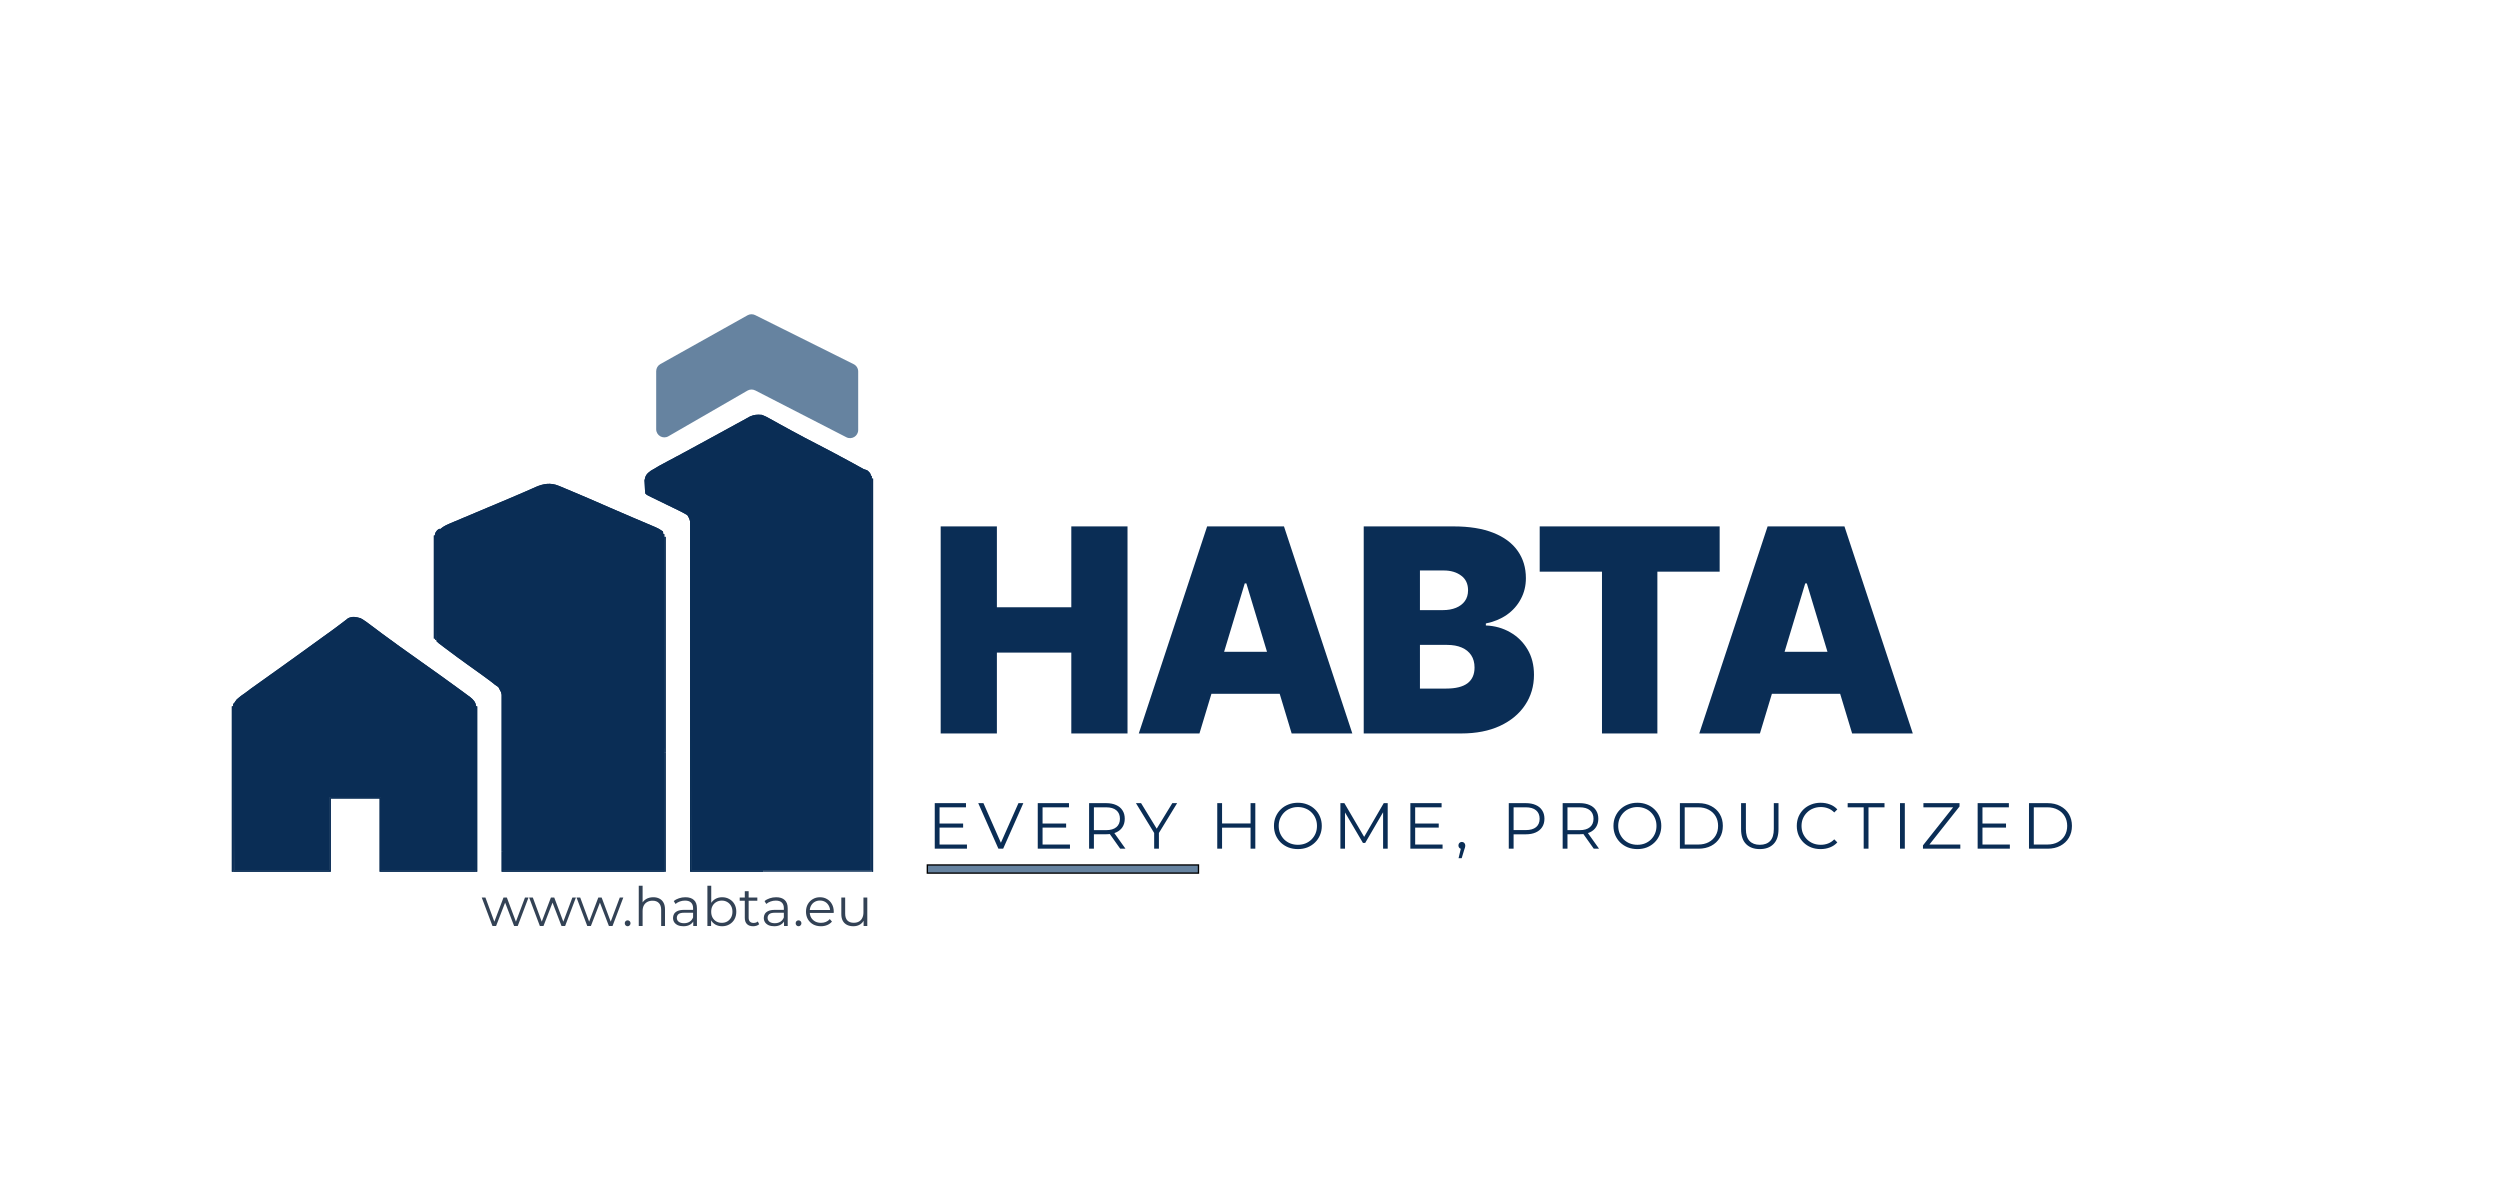
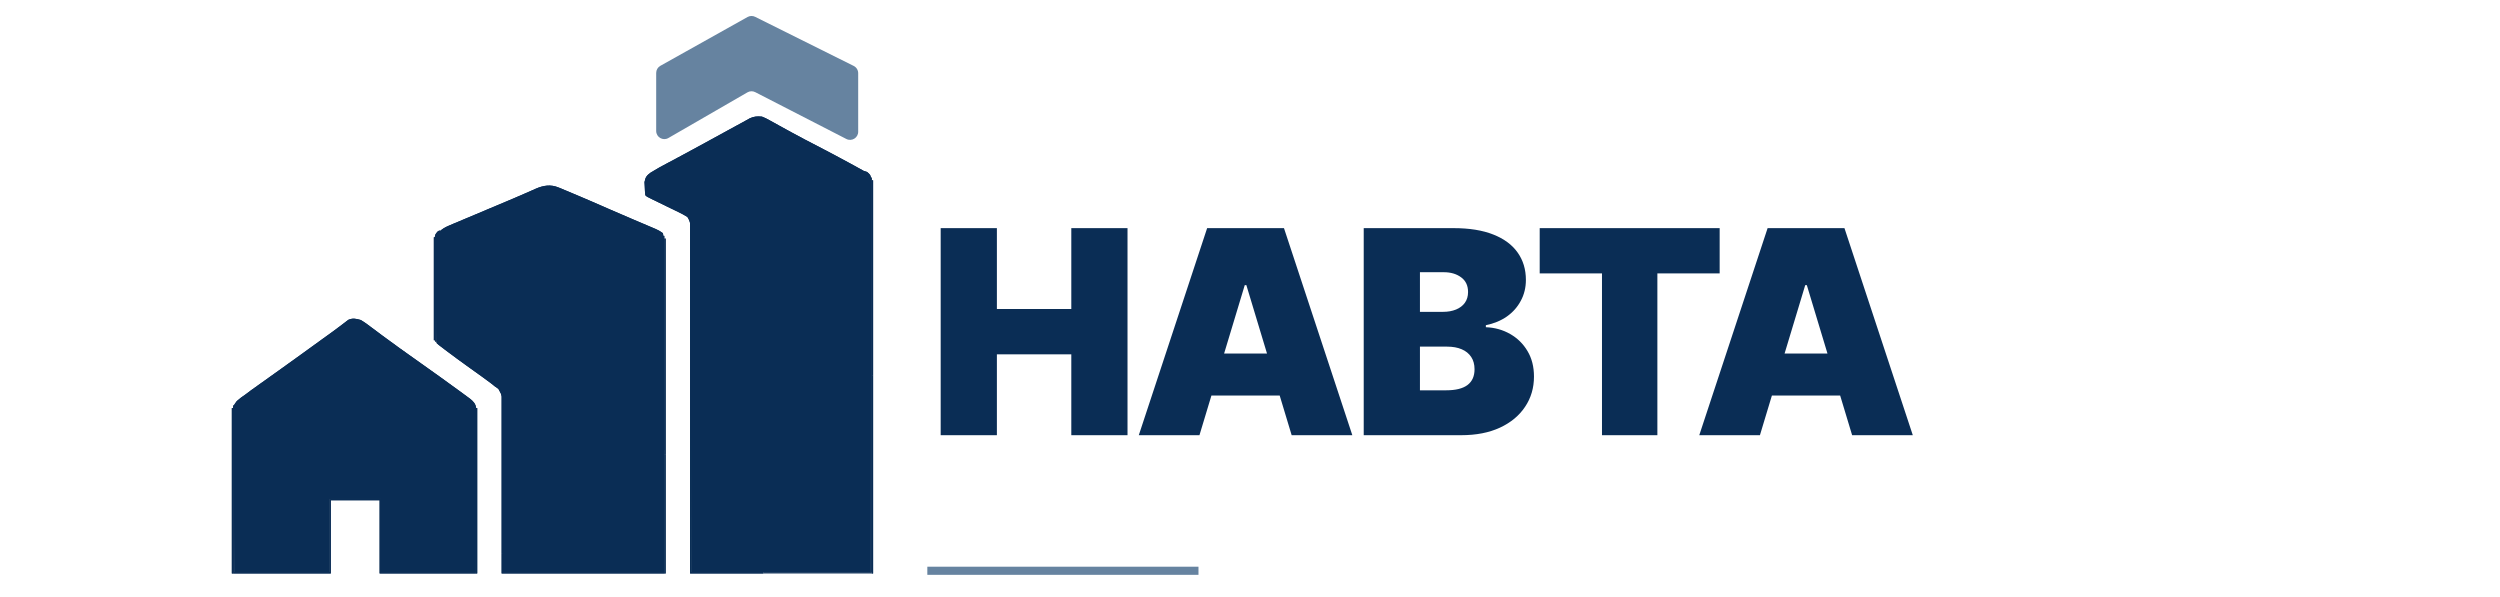
- <svg xmlns="http://www.w3.org/2000/svg" width="1844" height="876" viewBox="0 0 1844 876" fill="none">
+ <svg xmlns="http://www.w3.org/2000/svg" width="1844" height="440" viewBox="0 220 1844 440" fill="none">
  <path d="M693.844 541V388.273H735.307V447.932H790.193V388.273H831.656V541H790.193V481.341H735.307V541H693.844ZM884.717 541H839.973L890.385 388.273H947.061L997.473 541H952.728L919.319 430.332H918.126L884.717 541ZM876.365 480.744H960.484V511.767H876.365V480.744ZM1005.88 541V388.273H1072.1C1083.74 388.273 1093.51 389.839 1101.41 392.971C1109.37 396.103 1115.36 400.528 1119.38 406.245C1123.46 411.962 1125.5 418.699 1125.5 426.455C1125.5 432.072 1124.26 437.193 1121.77 441.817C1119.33 446.44 1115.9 450.318 1111.48 453.45C1107.05 456.533 1101.88 458.67 1095.97 459.864V461.355C1102.53 461.604 1108.5 463.269 1113.87 466.352C1119.23 469.384 1123.51 473.585 1126.69 478.955C1129.87 484.274 1131.46 490.538 1131.46 497.747C1131.46 506.099 1129.28 513.532 1124.9 520.045C1120.58 526.558 1114.41 531.678 1106.41 535.407C1098.4 539.136 1088.86 541 1077.77 541H1005.88ZM1047.35 507.889H1066.73C1073.69 507.889 1078.92 506.597 1082.4 504.011C1085.88 501.376 1087.62 497.499 1087.62 492.378C1087.62 488.798 1086.8 485.766 1085.15 483.28C1083.51 480.794 1081.18 478.905 1078.14 477.612C1075.16 476.32 1071.56 475.673 1067.33 475.673H1047.35V507.889ZM1047.35 450.02H1064.35C1067.98 450.02 1071.18 449.448 1073.97 448.305C1076.75 447.161 1078.92 445.521 1080.46 443.383C1082.05 441.195 1082.84 438.536 1082.84 435.403C1082.84 430.68 1081.15 427.076 1077.77 424.59C1074.39 422.055 1070.12 420.787 1064.94 420.787H1047.35V450.02ZM1135.68 421.682V388.273H1268.42V421.682H1222.48V541H1181.62V421.682H1135.68ZM1298.12 541H1253.38L1303.79 388.273H1360.47L1410.88 541H1366.13L1332.72 430.332H1331.53L1298.12 541ZM1289.77 480.744H1373.89V511.767H1289.77V480.744Z" fill="#0A2D55" />
-   <path d="M692.64 607.424H710.4V610.448H692.64V607.424ZM693.024 622.928H713.232V626H689.472V592.4H712.512V595.472H693.024V622.928ZM736.425 626L721.545 592.4H725.385L739.305 624.032H737.193L751.209 592.4H754.809L739.929 626H736.425ZM768.613 607.424H786.373V610.448H768.613V607.424ZM768.997 622.928H789.205V626H765.445V592.4H788.485V595.472H768.997V622.928ZM803.314 626V592.4H815.89C818.739 592.4 821.187 592.864 823.235 593.792C825.283 594.688 826.851 596 827.939 597.728C829.059 599.424 829.619 601.488 829.619 603.92C829.619 606.288 829.059 608.336 827.939 610.064C826.851 611.76 825.283 613.072 823.235 614C821.187 614.896 818.739 615.344 815.89 615.344H805.282L806.866 613.712V626H803.314ZM826.258 626L817.619 613.808H821.458L830.147 626H826.258ZM806.866 614L805.282 612.32H815.794C819.155 612.32 821.699 611.584 823.427 610.112C825.186 608.64 826.066 606.576 826.066 603.92C826.066 601.232 825.186 599.152 823.427 597.68C821.699 596.208 819.155 595.472 815.794 595.472H805.282L806.866 593.792V614ZM851.309 626V613.52L852.125 615.728L837.869 592.4H841.661L854.189 612.896H852.173L864.701 592.4H868.253L853.997 615.728L854.813 613.52V626H851.309ZM922.42 592.4H925.925V626H922.42V592.4ZM901.396 626H897.844V592.4H901.396V626ZM922.756 610.496H901.012V607.376H922.756V610.496ZM957.339 626.288C954.811 626.288 952.459 625.872 950.283 625.04C948.139 624.176 946.267 622.976 944.667 621.44C943.099 619.872 941.867 618.064 940.971 616.016C940.107 613.936 939.675 611.664 939.675 609.2C939.675 606.736 940.107 604.48 940.971 602.432C941.867 600.352 943.099 598.544 944.667 597.008C946.267 595.44 948.139 594.24 950.283 593.408C952.427 592.544 954.779 592.112 957.339 592.112C959.867 592.112 962.203 592.544 964.347 593.408C966.491 594.24 968.347 595.424 969.915 596.96C971.515 598.496 972.747 600.304 973.611 602.384C974.507 604.464 974.955 606.736 974.955 609.2C974.955 611.664 974.507 613.936 973.611 616.016C972.747 618.096 971.515 619.904 969.915 621.44C968.347 622.976 966.491 624.176 964.347 625.04C962.203 625.872 959.867 626.288 957.339 626.288ZM957.339 623.12C959.355 623.12 961.211 622.784 962.907 622.112C964.635 621.408 966.123 620.432 967.371 619.184C968.651 617.904 969.643 616.432 970.347 614.768C971.051 613.072 971.403 611.216 971.403 609.2C971.403 607.184 971.051 605.344 970.347 603.68C969.643 601.984 968.651 600.512 967.371 599.264C966.123 597.984 964.635 597.008 962.907 596.336C961.211 595.632 959.355 595.28 957.339 595.28C955.323 595.28 953.451 595.632 951.723 596.336C949.995 597.008 948.491 597.984 947.211 599.264C945.963 600.512 944.971 601.984 944.235 603.68C943.531 605.344 943.179 607.184 943.179 609.2C943.179 611.184 943.531 613.024 944.235 614.72C944.971 616.416 945.963 617.904 947.211 619.184C948.491 620.432 949.995 621.408 951.723 622.112C953.451 622.784 955.323 623.12 957.339 623.12ZM988.677 626V592.4H991.605L1006.97 618.608H1005.43L1020.65 592.4H1023.57V626H1020.17V597.728H1020.98L1006.97 621.728H1005.29L991.173 597.728H992.085V626H988.677ZM1043.45 607.424H1061.21V610.448H1043.45V607.424ZM1043.83 622.928H1064.04V626H1040.28V592.4H1063.32V595.472H1043.83V622.928ZM1075.83 633.008L1077.95 624.128L1078.33 626.192C1077.59 626.192 1076.97 625.952 1076.46 625.472C1075.98 624.992 1075.74 624.368 1075.74 623.6C1075.74 622.832 1075.98 622.208 1076.46 621.728C1076.97 621.248 1077.58 621.008 1078.28 621.008C1079.02 621.008 1079.61 621.264 1080.06 621.776C1080.54 622.288 1080.78 622.896 1080.78 623.6C1080.78 623.856 1080.76 624.112 1080.73 624.368C1080.7 624.624 1080.63 624.912 1080.54 625.232C1080.44 625.552 1080.31 625.936 1080.15 626.384L1078.14 633.008H1075.83ZM1112.87 626V592.4H1125.45C1128.3 592.4 1130.75 592.864 1132.79 593.792C1134.84 594.688 1136.41 596 1137.5 597.728C1138.62 599.424 1139.18 601.488 1139.18 603.92C1139.18 606.288 1138.62 608.336 1137.5 610.064C1136.41 611.76 1134.84 613.072 1132.79 614C1130.75 614.928 1128.3 615.392 1125.45 615.392H1114.84L1116.43 613.712V626H1112.87ZM1116.43 614L1114.84 612.272H1125.35C1128.71 612.272 1131.26 611.552 1132.99 610.112C1134.75 608.64 1135.63 606.576 1135.63 603.92C1135.63 601.232 1134.75 599.152 1132.99 597.68C1131.26 596.208 1128.71 595.472 1125.35 595.472H1114.84L1116.43 593.792V614ZM1152.62 626V592.4H1165.19C1168.04 592.4 1170.49 592.864 1172.54 593.792C1174.59 594.688 1176.15 596 1177.24 597.728C1178.36 599.424 1178.92 601.488 1178.92 603.92C1178.92 606.288 1178.36 608.336 1177.24 610.064C1176.15 611.76 1174.59 613.072 1172.54 614C1170.49 614.896 1168.04 615.344 1165.19 615.344H1154.59L1156.17 613.712V626H1152.62ZM1175.56 626L1166.92 613.808H1170.76L1179.45 626H1175.56ZM1156.17 614L1154.59 612.32H1165.1C1168.46 612.32 1171 611.584 1172.73 610.112C1174.49 608.64 1175.37 606.576 1175.37 603.92C1175.37 601.232 1174.49 599.152 1172.73 597.68C1171 596.208 1168.46 595.472 1165.1 595.472H1154.59L1156.17 593.792V614ZM1207.75 626.288C1205.23 626.288 1202.87 625.872 1200.7 625.04C1198.55 624.176 1196.68 622.976 1195.08 621.44C1193.51 619.872 1192.28 618.064 1191.39 616.016C1190.52 613.936 1190.09 611.664 1190.09 609.2C1190.09 606.736 1190.52 604.48 1191.39 602.432C1192.28 600.352 1193.51 598.544 1195.08 597.008C1196.68 595.44 1198.55 594.24 1200.7 593.408C1202.84 592.544 1205.19 592.112 1207.75 592.112C1210.28 592.112 1212.62 592.544 1214.76 593.408C1216.91 594.24 1218.76 595.424 1220.33 596.96C1221.93 598.496 1223.16 600.304 1224.03 602.384C1224.92 604.464 1225.37 606.736 1225.37 609.2C1225.37 611.664 1224.92 613.936 1224.03 616.016C1223.16 618.096 1221.93 619.904 1220.33 621.44C1218.76 622.976 1216.91 624.176 1214.76 625.04C1212.62 625.872 1210.28 626.288 1207.75 626.288ZM1207.75 623.12C1209.77 623.12 1211.63 622.784 1213.32 622.112C1215.05 621.408 1216.54 620.432 1217.79 619.184C1219.07 617.904 1220.06 616.432 1220.76 614.768C1221.47 613.072 1221.82 611.216 1221.82 609.2C1221.82 607.184 1221.47 605.344 1220.76 603.68C1220.06 601.984 1219.07 600.512 1217.79 599.264C1216.54 597.984 1215.05 597.008 1213.32 596.336C1211.63 595.632 1209.77 595.28 1207.75 595.28C1205.74 595.28 1203.87 595.632 1202.14 596.336C1200.41 597.008 1198.91 597.984 1197.63 599.264C1196.38 600.512 1195.39 601.984 1194.65 603.68C1193.95 605.344 1193.59 607.184 1193.59 609.2C1193.59 611.184 1193.95 613.024 1194.65 614.72C1195.39 616.416 1196.38 617.904 1197.63 619.184C1198.91 620.432 1200.41 621.408 1202.14 622.112C1203.87 622.784 1205.74 623.12 1207.75 623.12ZM1239.09 626V592.4H1252.77C1256.35 592.4 1259.49 593.12 1262.18 594.56C1264.9 595.968 1267.01 597.936 1268.51 600.464C1270.02 602.992 1270.77 605.904 1270.77 609.2C1270.77 612.496 1270.02 615.408 1268.51 617.936C1267.01 620.464 1264.9 622.448 1262.18 623.888C1259.49 625.296 1256.35 626 1252.77 626H1239.09ZM1242.64 622.928H1252.58C1255.55 622.928 1258.13 622.352 1260.31 621.2C1262.51 620.016 1264.23 618.4 1265.44 616.352C1266.66 614.272 1267.27 611.888 1267.27 609.2C1267.27 606.48 1266.66 604.096 1265.44 602.048C1264.23 600 1262.51 598.4 1260.31 597.248C1258.13 596.064 1255.55 595.472 1252.58 595.472H1242.64V622.928ZM1298.04 626.288C1293.76 626.288 1290.38 625.056 1287.92 622.592C1285.45 620.128 1284.22 616.48 1284.22 611.648V592.4H1287.77V611.504C1287.77 615.472 1288.67 618.4 1290.46 620.288C1292.25 622.176 1294.78 623.12 1298.04 623.12C1301.34 623.12 1303.88 622.176 1305.68 620.288C1307.47 618.4 1308.36 615.472 1308.36 611.504V592.4H1311.82V611.648C1311.82 616.48 1310.59 620.128 1308.12 622.592C1305.69 625.056 1302.33 626.288 1298.04 626.288ZM1342.87 626.288C1340.35 626.288 1338.01 625.872 1335.87 625.04C1333.72 624.176 1331.87 622.976 1330.3 621.44C1328.73 619.904 1327.5 618.096 1326.6 616.016C1325.74 613.936 1325.31 611.664 1325.31 609.2C1325.31 606.736 1325.74 604.464 1326.6 602.384C1327.5 600.304 1328.73 598.496 1330.3 596.96C1331.9 595.424 1333.77 594.24 1335.91 593.408C1338.06 592.544 1340.39 592.112 1342.92 592.112C1345.35 592.112 1347.64 592.528 1349.79 593.36C1351.93 594.16 1353.74 595.376 1355.21 597.008L1352.95 599.264C1351.58 597.856 1350.06 596.848 1348.39 596.24C1346.73 595.6 1344.94 595.28 1343.02 595.28C1341 595.28 1339.13 595.632 1337.4 596.336C1335.67 597.008 1334.17 597.984 1332.89 599.264C1331.61 600.512 1330.6 601.984 1329.87 603.68C1329.16 605.344 1328.81 607.184 1328.81 609.2C1328.81 611.216 1329.16 613.072 1329.87 614.768C1330.6 616.432 1331.61 617.904 1332.89 619.184C1334.17 620.432 1335.67 621.408 1337.4 622.112C1339.13 622.784 1341 623.12 1343.02 623.12C1344.94 623.12 1346.73 622.8 1348.39 622.16C1350.06 621.52 1351.58 620.496 1352.95 619.088L1355.21 621.344C1353.74 622.976 1351.93 624.208 1349.79 625.04C1347.64 625.872 1345.34 626.288 1342.87 626.288ZM1374.65 626V595.472H1362.84V592.4H1390.01V595.472H1378.2V626H1374.65ZM1401.44 626V592.4H1405V626H1401.44ZM1418.38 626V623.552L1441.7 594.128L1442.09 595.472H1418.71V592.4H1445.35V594.848L1422.07 624.272L1421.64 622.928H1445.93V626H1418.38ZM1461.88 607.424H1479.64V610.448H1461.88V607.424ZM1462.27 622.928H1482.47V626H1458.71V592.4H1481.75V595.472H1462.27V622.928ZM1496.58 626V592.4H1510.26C1513.85 592.4 1516.98 593.12 1519.67 594.56C1522.39 595.968 1524.5 597.936 1526.01 600.464C1527.51 602.992 1528.26 605.904 1528.26 609.2C1528.26 612.496 1527.51 615.408 1526.01 617.936C1524.5 620.464 1522.39 622.448 1519.67 623.888C1516.98 625.296 1513.85 626 1510.26 626H1496.58ZM1500.13 622.928H1510.07C1513.05 622.928 1515.62 622.352 1517.8 621.2C1520.01 620.016 1521.72 618.4 1522.93 616.352C1524.15 614.272 1524.76 611.888 1524.76 609.2C1524.76 606.48 1524.15 604.096 1522.93 602.048C1521.72 600 1520.01 598.4 1517.8 597.248C1515.62 596.064 1513.05 595.472 1510.07 595.472H1500.13V622.928Z" fill="#0A2D55" />
-   <path d="M363.24 683L355.32 662H358.04L365.24 681.48H364L371.4 662H373.84L381.16 681.48H379.92L387.24 662H389.84L381.88 683H379.2L372.16 664.68H373L365.92 683H363.24ZM398.201 683L390.281 662H393.001L400.201 681.48H398.961L406.361 662H408.801L416.121 681.48H414.881L422.201 662H424.801L416.841 683H414.161L407.121 664.68H407.961L400.881 683H398.201ZM433.162 683L425.242 662H427.962L435.162 681.48H433.922L441.322 662H443.762L451.082 681.48H449.842L457.162 662H459.762L451.802 683H449.122L442.082 664.68H442.922L435.842 683H433.162ZM462.951 683.2C462.364 683.2 461.858 682.987 461.431 682.56C461.031 682.133 460.831 681.613 460.831 681C460.831 680.36 461.031 679.84 461.431 679.44C461.858 679.04 462.364 678.84 462.951 678.84C463.538 678.84 464.031 679.04 464.431 679.44C464.858 679.84 465.071 680.36 465.071 681C465.071 681.613 464.858 682.133 464.431 682.56C464.031 682.987 463.538 683.2 462.951 683.2ZM481.868 661.8C483.574 661.8 485.068 662.133 486.348 662.8C487.654 663.44 488.668 664.427 489.388 665.76C490.134 667.093 490.508 668.773 490.508 670.8V683H487.668V671.08C487.668 668.867 487.108 667.2 485.988 666.08C484.894 664.933 483.348 664.36 481.348 664.36C479.854 664.36 478.548 664.667 477.428 665.28C476.334 665.867 475.481 666.733 474.868 667.88C474.281 669 473.988 670.36 473.988 671.96V683H471.148V653.32H473.988V667.76L473.428 666.68C474.094 665.16 475.161 663.973 476.628 663.12C478.094 662.24 479.841 661.8 481.868 661.8ZM511.339 683V678.36L511.219 677.6V669.84C511.219 668.053 510.712 666.68 509.699 665.72C508.712 664.76 507.232 664.28 505.259 664.28C503.899 664.28 502.605 664.507 501.379 664.96C500.152 665.413 499.112 666.013 498.259 666.76L496.979 664.64C498.045 663.733 499.325 663.04 500.819 662.56C502.312 662.053 503.885 661.8 505.539 661.8C508.259 661.8 510.352 662.48 511.819 663.84C513.312 665.173 514.059 667.213 514.059 669.96V683H511.339ZM504.099 683.2C502.525 683.2 501.152 682.947 499.979 682.44C498.832 681.907 497.952 681.187 497.339 680.28C496.725 679.347 496.419 678.28 496.419 677.08C496.419 675.987 496.672 675 497.179 674.12C497.712 673.213 498.565 672.493 499.739 671.96C500.939 671.4 502.539 671.12 504.539 671.12H511.779V673.24H504.619C502.592 673.24 501.179 673.6 500.379 674.32C499.605 675.04 499.219 675.933 499.219 677C499.219 678.2 499.685 679.16 500.619 679.88C501.552 680.6 502.859 680.96 504.539 680.96C506.139 680.96 507.512 680.6 508.659 679.88C509.832 679.133 510.685 678.067 511.219 676.68L511.859 678.64C511.325 680.027 510.392 681.133 509.059 681.96C507.752 682.787 506.099 683.2 504.099 683.2ZM532.613 683.2C530.773 683.2 529.119 682.787 527.653 681.96C526.186 681.107 525.026 679.88 524.173 678.28C523.319 676.68 522.893 674.747 522.893 672.48C522.893 670.187 523.319 668.253 524.173 666.68C525.053 665.08 526.226 663.867 527.693 663.04C529.159 662.213 530.799 661.8 532.613 661.8C534.613 661.8 536.399 662.253 537.973 663.16C539.573 664.04 540.826 665.28 541.733 666.88C542.639 668.48 543.093 670.347 543.093 672.48C543.093 674.587 542.639 676.453 541.733 678.08C540.826 679.68 539.573 680.933 537.973 681.84C536.399 682.747 534.613 683.2 532.613 683.2ZM521.773 683V653.32H524.613V668.2L524.213 672.44L524.493 676.68V683H521.773ZM532.413 680.68C533.906 680.68 535.239 680.347 536.413 679.68C537.586 678.987 538.519 678.027 539.213 676.8C539.906 675.547 540.253 674.107 540.253 672.48C540.253 670.827 539.906 669.387 539.213 668.16C538.519 666.933 537.586 665.987 536.413 665.32C535.239 664.627 533.906 664.28 532.413 664.28C530.919 664.28 529.573 664.627 528.372 665.32C527.199 665.987 526.266 666.933 525.573 668.16C524.906 669.387 524.573 670.827 524.573 672.48C524.573 674.107 524.906 675.547 525.573 676.8C526.266 678.027 527.199 678.987 528.372 679.68C529.573 680.347 530.919 680.68 532.413 680.68ZM555.522 683.2C553.549 683.2 552.029 682.667 550.962 681.6C549.895 680.533 549.362 679.027 549.362 677.08V657.36H552.202V676.92C552.202 678.147 552.509 679.093 553.122 679.76C553.762 680.427 554.669 680.76 555.842 680.76C557.095 680.76 558.135 680.4 558.962 679.68L559.962 681.72C559.402 682.227 558.722 682.6 557.922 682.84C557.149 683.08 556.349 683.2 555.522 683.2ZM545.602 664.36V662H558.602V664.36H545.602ZM578.292 683V678.36L578.172 677.6V669.84C578.172 668.053 577.665 666.68 576.652 665.72C575.665 664.76 574.185 664.28 572.212 664.28C570.852 664.28 569.559 664.507 568.332 664.96C567.105 665.413 566.065 666.013 565.212 666.76L563.932 664.64C564.999 663.733 566.279 663.04 567.772 662.56C569.265 662.053 570.839 661.8 572.492 661.8C575.212 661.8 577.305 662.48 578.772 663.84C580.265 665.173 581.012 667.213 581.012 669.96V683H578.292ZM571.052 683.2C569.479 683.2 568.105 682.947 566.932 682.44C565.785 681.907 564.905 681.187 564.292 680.28C563.679 679.347 563.372 678.28 563.372 677.08C563.372 675.987 563.625 675 564.132 674.12C564.665 673.213 565.519 672.493 566.692 671.96C567.892 671.4 569.492 671.12 571.492 671.12H578.732V673.24H571.572C569.545 673.24 568.132 673.6 567.332 674.32C566.559 675.04 566.172 675.933 566.172 677C566.172 678.2 566.639 679.16 567.572 679.88C568.505 680.6 569.812 680.96 571.492 680.96C573.092 680.96 574.465 680.6 575.612 679.88C576.785 679.133 577.639 678.067 578.172 676.68L578.812 678.64C578.279 680.027 577.345 681.133 576.012 681.96C574.705 682.787 573.052 683.2 571.052 683.2ZM589.006 683.2C588.419 683.2 587.912 682.987 587.486 682.56C587.086 682.133 586.886 681.613 586.886 681C586.886 680.36 587.086 679.84 587.486 679.44C587.912 679.04 588.419 678.84 589.006 678.84C589.592 678.84 590.086 679.04 590.486 679.44C590.912 679.84 591.126 680.36 591.126 681C591.126 681.613 590.912 682.133 590.486 682.56C590.086 682.987 589.592 683.2 589.006 683.2ZM605.536 683.2C603.35 683.2 601.43 682.747 599.776 681.84C598.123 680.907 596.83 679.64 595.896 678.04C594.963 676.413 594.496 674.56 594.496 672.48C594.496 670.4 594.936 668.56 595.816 666.96C596.723 665.36 597.95 664.107 599.496 663.2C601.07 662.267 602.83 661.8 604.776 661.8C606.75 661.8 608.496 662.253 610.016 663.16C611.563 664.04 612.776 665.293 613.656 666.92C614.536 668.52 614.976 670.373 614.976 672.48C614.976 672.613 614.963 672.76 614.936 672.92C614.936 673.053 614.936 673.2 614.936 673.36H596.656V671.24H613.416L612.296 672.08C612.296 670.56 611.963 669.213 611.296 668.04C610.656 666.84 609.776 665.907 608.656 665.24C607.536 664.573 606.243 664.24 604.776 664.24C603.336 664.24 602.043 664.573 600.896 665.24C599.75 665.907 598.856 666.84 598.216 668.04C597.576 669.24 597.256 670.613 597.256 672.16V672.6C597.256 674.2 597.603 675.613 598.296 676.84C599.016 678.04 600.003 678.987 601.256 679.68C602.536 680.347 603.99 680.68 605.616 680.68C606.896 680.68 608.083 680.453 609.176 680C610.296 679.547 611.256 678.853 612.056 677.92L613.656 679.76C612.723 680.88 611.55 681.733 610.136 682.32C608.75 682.907 607.216 683.2 605.536 683.2ZM629.437 683.2C627.65 683.2 626.09 682.867 624.757 682.2C623.424 681.533 622.384 680.533 621.637 679.2C620.917 677.867 620.557 676.2 620.557 674.2V662H623.397V673.88C623.397 676.12 623.944 677.813 625.037 678.96C626.157 680.08 627.717 680.64 629.717 680.64C631.184 680.64 632.45 680.347 633.517 679.76C634.61 679.147 635.437 678.267 635.997 677.12C636.584 675.973 636.877 674.6 636.877 673V662H639.717V683H636.997V677.24L637.437 678.28C636.77 679.827 635.73 681.04 634.317 681.92C632.93 682.773 631.304 683.2 629.437 683.2Z" fill="#334255" />
  <path d="M562 306C564.855 307.171 564.855 307.171 567.832 308.824C569.505 309.739 569.505 309.739 571.212 310.673C572.412 311.344 573.612 312.016 574.812 312.687C576.7 313.725 578.589 314.759 580.479 315.792C581.766 316.496 583.052 317.201 584.338 317.908C590.463 321.273 596.661 324.49 602.875 327.687C611.049 331.913 619.173 336.218 627.25 340.625C628.161 341.122 629.072 341.619 630.011 342.132C634.711 344.709 634.711 344.709 637 346C637.858 346.284 638.715 346.567 639.599 346.859C642 349 642 349 642.458 351.198C642.636 354.303 642.641 357.374 642.601 360.484C642.608 362.283 642.608 362.283 642.614 364.118C642.621 367.452 642.605 370.785 642.58 374.119C642.559 377.712 642.566 381.305 642.57 384.898C642.572 391.125 642.557 397.352 642.529 403.58C642.488 412.583 642.475 421.586 642.469 430.59C642.458 445.196 642.424 459.803 642.377 474.409C642.331 488.6 642.296 502.791 642.275 516.982C642.273 517.865 642.272 518.748 642.271 519.658C642.26 526.566 642.25 533.474 642.241 540.382C642.194 574.255 642.093 608.127 642 642C598.44 642 554.88 642 510 642C509.951 623.422 509.902 604.844 509.851 585.703C509.816 573.963 509.78 562.224 509.742 550.484C509.722 544.32 509.702 538.155 509.683 531.99C509.68 531.218 509.678 530.445 509.675 529.649C509.635 517.167 509.603 504.685 509.572 492.203C509.541 479.397 509.503 466.592 509.457 453.787C509.429 445.882 509.407 437.978 509.393 430.073C509.381 424.017 509.359 417.96 509.333 411.904C509.323 409.416 509.318 406.928 509.316 404.44C509.312 401.052 509.297 397.664 509.278 394.276C509.28 393.283 509.282 392.291 509.284 391.269C509.277 390.362 509.269 389.456 509.262 388.521C509.258 387.348 509.258 387.348 509.255 386.151C508.961 383.668 508.344 382.104 507 380C504.762 378.63 502.636 377.48 500.277 376.363C499.617 376.038 498.956 375.713 498.275 375.379C496.168 374.345 494.053 373.328 491.937 372.312C489.82 371.282 487.704 370.249 485.589 369.214C484.273 368.572 482.955 367.933 481.636 367.298C477.108 365.108 477.107 365.108 476 364C475.691 361.234 475.691 361.234 475.562 357.75C475.502 356.61 475.441 355.471 475.379 354.297C476.064 350.658 477.032 349.407 480 347.251C484.225 344.608 488.592 342.26 493 339.937C495.164 338.782 497.328 337.625 499.492 336.469C500.582 335.889 501.673 335.309 502.796 334.711C507.589 332.151 512.358 329.546 517.125 326.937C518.919 325.958 520.713 324.979 522.508 324C526.358 321.898 530.206 319.793 534.055 317.687C535.05 317.144 536.045 316.6 537.07 316.039C538.97 315 540.87 313.96 542.77 312.92C544.451 312.001 546.134 311.087 547.82 310.179C549.642 309.194 551.448 308.18 553.25 307.16C556.497 305.79 558.491 305.726 562 306Z" fill="#0A2D55" />
  <path d="M412.004 358.293C413.09 358.733 413.09 358.733 414.199 359.183C414.979 359.514 415.759 359.846 416.562 360.188C417.839 360.714 417.839 360.714 419.141 361.251C429.538 365.574 439.855 370.094 450.176 374.598C455.454 376.901 460.743 379.179 466.043 381.434C466.69 381.709 467.337 381.985 468.004 382.269C471.103 383.589 474.203 384.906 477.305 386.218C478.404 386.686 479.504 387.154 480.637 387.637C482.086 388.251 482.086 388.251 483.565 388.878C486 390 486 390 489 392C489.385 394.494 489.385 394.494 489.399 397.709C489.411 398.928 489.424 400.147 489.437 401.402C489.435 402.764 489.434 404.125 489.432 405.486C489.441 406.919 489.452 408.351 489.463 409.783C489.491 413.707 489.5 417.631 489.506 421.555C489.515 425.723 489.542 429.892 489.566 434.061C489.61 442.099 489.639 450.138 489.662 458.176C489.688 467.381 489.732 476.586 489.776 485.79C489.928 518.079 490.015 550.368 490.055 582.656C490.057 584.188 490.056 584.188 490.058 585.751C490.079 604.501 490.033 623.25 490 642C450.73 642 411.46 642 371 642C370.979 627.794 370.979 627.794 370.957 613.301C370.937 607.308 370.916 601.315 370.889 595.322C370.846 585.806 370.808 576.29 370.804 566.774C370.801 559.843 370.781 552.913 370.739 545.983C370.718 542.313 370.705 538.644 370.714 534.975C370.723 530.878 370.693 526.782 370.659 522.685C370.668 521.469 370.677 520.252 370.685 518.999C370.684 512.446 370.684 512.446 367.623 506.839C366.757 506.232 365.892 505.625 365 505C364.135 504.305 363.27 503.61 362.379 502.895C361.449 502.208 360.52 501.52 359.562 500.813C358.507 500.031 357.451 499.25 356.363 498.445C352.442 495.582 348.483 492.772 344.523 489.962C339.692 486.524 334.931 482.996 330.187 479.438C329.487 478.913 328.787 478.387 328.065 477.846C323.135 474.135 323.135 474.135 322 473C321.884 470.562 321.832 468.153 321.823 465.714C321.816 464.951 321.81 464.189 321.803 463.403C321.783 460.868 321.772 458.332 321.762 455.797C321.758 454.933 321.753 454.068 321.749 453.177C321.728 448.601 321.714 444.024 321.705 439.447C321.694 434.718 321.659 429.989 321.62 425.26C321.593 421.626 321.585 417.992 321.581 414.358C321.577 412.615 321.565 410.872 321.546 409.129C321.522 406.687 321.523 404.246 321.53 401.804C321.517 401.085 321.504 400.365 321.491 399.625C321.527 396.194 321.918 394.136 323.698 391.178C326.16 388.848 328.178 387.668 331.293 386.356C332.353 385.902 333.412 385.448 334.504 384.98C335.648 384.506 336.793 384.031 337.973 383.543C339.165 383.036 340.357 382.53 341.585 382.008C344.761 380.659 347.943 379.326 351.127 377.998C354.295 376.672 357.457 375.331 360.619 373.99C365.499 371.924 370.384 369.872 375.274 367.83C379.466 366.075 383.642 364.29 387.8 362.456C388.668 362.077 389.535 361.698 390.429 361.308C391.991 360.624 393.55 359.93 395.102 359.224C400.776 356.757 406.088 355.846 412.004 358.293Z" fill="#0A2D55" />
  <path d="M562 306C564.855 307.171 564.855 307.171 567.832 308.824C569.505 309.739 569.505 309.739 571.212 310.673C572.412 311.344 573.612 312.016 574.812 312.687C576.7 313.725 578.589 314.759 580.479 315.792C581.766 316.496 583.052 317.201 584.338 317.908C590.463 321.273 596.661 324.49 602.875 327.687C611.049 331.913 619.173 336.218 627.25 340.625C628.161 341.122 629.072 341.619 630.011 342.132C634.711 344.709 634.711 344.709 637 346C637.858 346.284 638.715 346.567 639.599 346.859C642 349 642 349 642.458 351.198C642.636 354.303 642.641 357.374 642.601 360.484C642.608 362.283 642.608 362.283 642.614 364.118C642.621 367.452 642.605 370.785 642.58 374.119C642.559 377.712 642.566 381.305 642.57 384.898C642.572 391.125 642.557 397.352 642.529 403.58C642.488 412.583 642.475 421.586 642.469 430.59C642.458 445.196 642.424 459.803 642.377 474.409C642.331 488.6 642.296 502.791 642.275 516.982C642.273 517.865 642.272 518.748 642.271 519.658C642.26 526.566 642.25 533.474 642.241 540.382C642.194 574.255 642.093 608.127 642 642C598.44 642 554.88 642 510 642C509.951 623.422 509.902 604.844 509.851 585.703C509.816 573.963 509.78 562.224 509.742 550.484C509.722 544.32 509.702 538.155 509.683 531.99C509.68 531.218 509.678 530.445 509.675 529.649C509.635 517.167 509.603 504.685 509.572 492.203C509.541 479.397 509.503 466.592 509.457 453.787C509.429 445.882 509.407 437.978 509.393 430.073C509.381 424.017 509.359 417.96 509.333 411.904C509.323 409.416 509.318 406.928 509.316 404.44C509.312 401.052 509.297 397.664 509.278 394.276C509.28 393.283 509.282 392.291 509.284 391.269C509.277 390.362 509.269 389.456 509.262 388.521C509.258 387.348 509.258 387.348 509.255 386.151C508.961 383.668 508.344 382.104 507 380C504.762 378.63 502.636 377.48 500.277 376.363C499.617 376.038 498.956 375.713 498.275 375.379C496.168 374.345 494.053 373.328 491.937 372.312C489.82 371.282 487.704 370.249 485.589 369.214C484.273 368.572 482.955 367.933 481.636 367.298C477.108 365.108 477.107 365.108 476 364C475.691 361.234 475.691 361.234 475.562 357.75C475.502 356.61 475.441 355.471 475.379 354.297C476.064 350.658 477.032 349.407 480 347.251C484.225 344.608 488.592 342.26 493 339.937C495.164 338.782 497.328 337.625 499.492 336.469C500.582 335.889 501.673 335.309 502.796 334.711C507.589 332.151 512.358 329.546 517.125 326.937C518.919 325.958 520.713 324.979 522.508 324C526.358 321.898 530.206 319.793 534.055 317.687C535.05 317.144 536.045 316.6 537.07 316.039C538.97 315 540.87 313.96 542.77 312.92C544.451 312.001 546.134 311.087 547.82 310.179C549.642 309.194 551.448 308.18 553.25 307.16C556.497 305.79 558.491 305.726 562 306Z" fill="#0A2D55" />
  <path d="M412.004 358.293C413.09 358.733 413.09 358.733 414.199 359.183C414.979 359.514 415.759 359.846 416.562 360.188C417.839 360.714 417.839 360.714 419.141 361.251C429.538 365.574 439.855 370.094 450.176 374.598C455.454 376.901 460.743 379.179 466.043 381.434C466.69 381.709 467.337 381.985 468.004 382.269C471.103 383.589 474.203 384.906 477.305 386.218C478.404 386.686 479.504 387.154 480.637 387.637C482.086 388.251 482.086 388.251 483.565 388.878C486 390 486 390 489 392C489.385 394.494 489.385 394.494 489.399 397.709C489.411 398.928 489.424 400.147 489.437 401.402C489.435 402.764 489.434 404.125 489.432 405.486C489.441 406.919 489.452 408.351 489.463 409.783C489.491 413.707 489.5 417.631 489.506 421.555C489.515 425.723 489.542 429.892 489.566 434.061C489.61 442.099 489.639 450.138 489.662 458.176C489.688 467.381 489.732 476.586 489.776 485.79C489.928 518.079 490.015 550.368 490.055 582.656C490.057 584.188 490.056 584.188 490.058 585.751C490.079 604.501 490.033 623.25 490 642C450.73 642 411.46 642 371 642C370.979 627.794 370.979 627.794 370.957 613.301C370.937 607.308 370.916 601.315 370.889 595.322C370.846 585.806 370.808 576.29 370.804 566.774C370.801 559.843 370.781 552.913 370.739 545.983C370.718 542.313 370.705 538.644 370.714 534.975C370.723 530.878 370.693 526.782 370.659 522.685C370.668 521.469 370.677 520.252 370.685 518.999C370.684 512.446 370.684 512.446 367.623 506.839C366.757 506.232 365.892 505.625 365 505C364.135 504.305 363.27 503.61 362.379 502.895C361.449 502.208 360.52 501.52 359.562 500.813C358.507 500.031 357.451 499.25 356.363 498.445C352.442 495.582 348.483 492.772 344.523 489.962C339.692 486.524 334.931 482.996 330.187 479.438C329.487 478.913 328.787 478.387 328.065 477.846C323.135 474.135 323.135 474.135 322 473C321.884 470.562 321.832 468.153 321.823 465.714C321.816 464.951 321.81 464.189 321.803 463.403C321.783 460.868 321.772 458.332 321.762 455.797C321.758 454.933 321.753 454.068 321.749 453.177C321.728 448.601 321.714 444.024 321.705 439.447C321.694 434.718 321.659 429.989 321.62 425.26C321.593 421.626 321.585 417.992 321.581 414.358C321.577 412.615 321.565 410.872 321.546 409.129C321.522 406.687 321.523 404.246 321.53 401.804C321.517 401.085 321.504 400.365 321.491 399.625C321.527 396.194 321.918 394.136 323.698 391.178C326.16 388.848 328.178 387.668 331.293 386.356C332.353 385.902 333.412 385.448 334.504 384.98C335.648 384.506 336.793 384.031 337.973 383.543C339.165 383.036 340.357 382.53 341.585 382.008C344.761 380.659 347.943 379.326 351.127 377.998C354.295 376.672 357.457 375.331 360.619 373.99C365.499 371.924 370.384 369.872 375.274 367.83C379.466 366.075 383.642 364.29 387.8 362.456C388.668 362.077 389.535 361.698 390.429 361.308C391.991 360.624 393.55 359.93 395.102 359.224C400.776 356.757 406.088 355.846 412.004 358.293Z" fill="#0A2D55" />
  <path d="M266 456C268.966 457.669 271.617 459.678 274.312 461.75C275.911 462.942 277.51 464.133 279.109 465.324C279.921 465.936 280.732 466.547 281.568 467.177C285.364 470.022 289.213 472.792 293.062 475.562C293.807 476.1 294.551 476.638 295.318 477.192C300.354 480.83 305.419 484.425 310.5 488C319.39 494.256 328.215 500.598 337 507C337.635 507.461 338.269 507.923 338.923 508.398C340.62 509.634 342.311 510.878 344 512.125C345.392 513.15 345.392 513.15 346.812 514.195C349.378 516.312 350.883 517.908 351.246 521.29C351.244 522.194 351.242 523.099 351.24 524.03C351.245 525.589 351.245 525.589 351.249 527.179C351.238 528.888 351.238 528.888 351.227 530.632C351.227 531.832 351.228 533.032 351.228 534.268C351.227 537.559 351.217 540.85 351.203 544.141C351.19 547.581 351.189 551.02 351.187 554.459C351.18 560.972 351.164 567.485 351.144 573.998C351.119 582.14 351.108 590.282 351.098 598.424C351.078 612.949 351.038 627.475 351 642C327.9 642 304.8 642 281 642C281 624.18 281 606.36 281 588C268.46 588 255.92 588 243 588C243 605.82 243 623.64 243 642C219.9 642 196.8 642 173 642C172.679 611.293 172.679 611.293 172.598 596.12C172.554 587.915 172.497 579.711 172.396 571.507C172.317 565.011 172.265 558.515 172.247 552.019C172.237 548.58 172.212 545.143 172.154 541.704C172.089 537.862 172.088 534.021 172.092 530.177C172.063 529.043 172.034 527.909 172.005 526.74C172.083 519.188 172.083 519.188 174.693 515.805C176.714 514.007 178.747 512.494 181 511C182.412 509.945 183.821 508.887 185.227 507.824C186.69 506.774 188.156 505.729 189.625 504.688C190.411 504.125 191.198 503.562 192.008 502.982C194.336 501.318 196.667 499.658 199 498C200.216 497.132 201.433 496.263 202.648 495.395C204.325 494.197 206.001 492.999 207.679 491.803C212.382 488.448 217.068 485.071 221.75 481.688C222.502 481.144 223.254 480.6 224.029 480.041C228.744 476.633 233.456 473.222 238.168 469.81C240.437 468.17 242.713 466.538 244.988 464.906C247.398 463.174 249.758 461.413 252.105 459.594C252.957 458.944 253.81 458.294 254.687 457.625C255.372 457.081 256.056 456.537 256.762 455.977C260.26 454.45 262.339 455.001 266 456Z" fill="#0A2D55" />
  <path d="M509 384C509.33 384 509.66 384 510 384C510 469.14 510 554.28 510 642C527.49 642 544.98 642 563 642C563 642.33 563 642.66 563 643C545.18 643 527.36 643 509 643C509 557.53 509 472.06 509 384Z" fill="#0A2D55" />
  <path d="M642 351C642.33 351 642.66 351 643 351C643 447.03 643 543.06 643 642C642.67 642 642.34 642 642 642C642 545.97 642 449.94 642 351Z" fill="#0A2D55" />
  <path d="M490 396C490.33 396 490.66 396 491 396C491 448.47 491 500.94 491 555C490.67 555 490.34 555 490 555C490 502.53 490 450.06 490 396Z" fill="#0A2D55" />
  <path d="M643 497C643.33 497 643.66 497 644 497C644 545.18 644 593.36 644 643C643.67 643 643.34 643 643 643C643 594.82 643 546.64 643 497Z" fill="#0A2D55" />
  <path d="M643 353C643.33 353 643.66 353 644 353C644 400.52 644 448.04 644 497C643.67 497 643.34 497 643 497C643 449.48 643 401.96 643 353Z" fill="#0A2D55" />
  <path d="M370 628C370.33 628 370.66 628 371 628C371 632.62 371 637.24 371 642C410.27 642 449.54 642 490 642C490 642.33 490 642.66 490 643C450.4 643 410.8 643 370 643C370 638.05 370 633.1 370 628Z" fill="#0A2D55" />
  <path d="M243 588C243.33 588 243.66 588 244 588C244 606.15 244 624.3 244 643C220.24 643 196.48 643 172 643C172 642.67 172 642.34 172 642C195.43 642 218.86 642 243 642C243 624.18 243 606.36 243 588Z" fill="#0A2D55" />
  <path d="M172 519C172.33 519 172.66 519 173 519C173 559.59 173 600.18 173 642C172.67 642 172.34 642 172 642C172 601.41 172 560.82 172 519Z" fill="#0A2D55" />
  <path d="M351 521C351.33 521 351.66 521 352 521C352 561.26 352 601.52 352 643C351.67 643 351.34 643 351 643C351 602.74 351 562.48 351 521Z" fill="#0A2D55" />
  <path d="M171 521C171.33 521 171.66 521 172 521C172 561.26 172 601.52 172 643C171.67 643 171.34 643 171 643C171 602.74 171 562.48 171 521Z" fill="#0A2D55" />
  <path d="M370 510C370.33 510 370.66 510 371 510C371 548.94 371 587.88 371 628C370.67 628 370.34 628 370 628C370 589.06 370 550.12 370 510Z" fill="#0A2D55" />
  <path d="M244 588C256.21 588 268.42 588 281 588C281 606.15 281 624.3 281 643C280.67 643 280.34 643 280 643C280 625.18 280 607.36 280 589C268.12 589 256.24 589 244 589C244 588.67 244 588.34 244 588Z" fill="#0A2D55" />
  <path d="M490 555C490.33 555 490.66 555 491 555C491 584.04 491 613.08 491 643C490.67 643 490.34 643 490 643C490 613.96 490 584.92 490 555Z" fill="#0A2D55" />
  <path d="M324 390C324.66 390.33 325.32 390.66 326 391C325.271 391.51 325.271 391.51 324.527 392.031C322.253 394.964 322.56 397.938 322.568 401.501C322.557 402.262 322.547 403.023 322.537 403.807C322.506 406.324 322.497 408.839 322.488 411.355C322.471 413.1 322.453 414.844 322.434 416.589C322.386 421.181 322.356 425.772 322.33 430.364C322.301 435.049 322.254 439.735 322.209 444.42C322.123 453.613 322.055 462.806 322 472C321.67 472 321.34 472 321 472C320.93 461.752 320.877 451.503 320.844 441.254C320.829 436.496 320.808 431.737 320.774 426.979C320.741 422.388 320.723 417.798 320.715 413.207C320.71 411.454 320.699 409.701 320.683 407.948C320.661 405.496 320.658 403.045 320.659 400.593C320.649 399.865 320.638 399.137 320.627 398.387C320.657 393.445 320.657 393.445 322.521 391.025C323.009 390.687 323.497 390.349 324 390Z" fill="#0A2D55" />
  <path d="M489 394C489.33 394 489.66 394 490 394C490 421.06 490 448.12 490 476C489.67 476 489.34 476 489 476C489 448.94 489 421.88 489 394Z" fill="#0A2D55" />
  <path d="M563 642C589.4 642 615.8 642 643 642C643 642.33 643 642.66 643 643C616.6 643 590.2 643 563 643C563 642.67 563 642.34 563 642Z" fill="#0A2D55" />
  <path d="M489 476C489.33 476 489.66 476 490 476C490 501.08 490 526.16 490 552C489.67 552 489.34 552 489 552C489 526.92 489 501.84 489 476Z" fill="#0A2D55" />
  <path d="M320 395C320.33 395 320.66 395 321 395C321 420.08 321 445.16 321 471C320.67 471 320.34 471 320 471C320 445.92 320 420.84 320 395Z" fill="#0A2D55" />
  <path d="M281 642C304.1 642 327.2 642 351 642C351 642.33 351 642.66 351 643C327.9 643 304.8 643 281 643C281 642.67 281 642.34 281 642Z" fill="#0A2D55" />
  <path d="M266 456C268.966 457.669 271.617 459.678 274.312 461.75C275.911 462.942 277.51 464.133 279.109 465.324C279.921 465.936 280.732 466.547 281.568 467.177C285.364 470.022 289.213 472.792 293.062 475.562C293.807 476.1 294.551 476.638 295.318 477.192C300.354 480.83 305.419 484.425 310.5 488C319.39 494.256 328.215 500.598 337 507C337.635 507.461 338.269 507.923 338.923 508.398C340.62 509.634 342.311 510.878 344 512.125C345.392 513.15 345.392 513.15 346.812 514.195C349.378 516.312 350.883 517.908 351.246 521.29C351.244 522.194 351.242 523.099 351.24 524.03C351.245 525.589 351.245 525.589 351.249 527.179C351.238 528.888 351.238 528.888 351.227 530.632C351.227 531.832 351.228 533.032 351.228 534.268C351.227 537.559 351.217 540.85 351.203 544.141C351.19 547.581 351.189 551.02 351.187 554.459C351.18 560.972 351.164 567.485 351.144 573.998C351.119 582.14 351.108 590.282 351.098 598.424C351.078 612.949 351.038 627.475 351 642C327.9 642 304.8 642 281 642C281 624.18 281 606.36 281 588C268.46 588 255.92 588 243 588C243 605.82 243 623.64 243 642C219.9 642 196.8 642 173 642C172.679 611.293 172.679 611.293 172.598 596.12C172.554 587.915 172.497 579.711 172.396 571.507C172.317 565.011 172.265 558.515 172.247 552.019C172.237 548.58 172.212 545.143 172.154 541.704C172.089 537.862 172.088 534.021 172.092 530.177C172.063 529.043 172.034 527.909 172.005 526.74C172.083 519.188 172.083 519.188 174.693 515.805C176.714 514.007 178.747 512.494 181 511C182.412 509.945 183.821 508.887 185.227 507.824C186.69 506.774 188.156 505.729 189.625 504.688C190.411 504.125 191.198 503.562 192.008 502.982C194.336 501.318 196.667 499.658 199 498C200.216 497.132 201.433 496.263 202.648 495.395C204.325 494.197 206.001 492.999 207.679 491.803C212.382 488.448 217.068 485.071 221.75 481.688C222.502 481.144 223.254 480.6 224.029 480.041C228.744 476.633 233.456 473.222 238.168 469.81C240.437 468.17 242.713 466.538 244.988 464.906C247.398 463.174 249.758 461.413 252.105 459.594C252.957 458.944 253.81 458.294 254.687 457.625C255.372 457.081 256.056 456.537 256.762 455.977C260.26 454.45 262.339 455.001 266 456Z" fill="#0A2D55" />
  <path d="M509 384C509.33 384 509.66 384 510 384C510 469.14 510 554.28 510 642C527.49 642 544.98 642 563 642C563 642.33 563 642.66 563 643C545.18 643 527.36 643 509 643C509 557.53 509 472.06 509 384Z" fill="#0A2D55" />
  <path d="M642 351C642.33 351 642.66 351 643 351C643 447.03 643 543.06 643 642C642.67 642 642.34 642 642 642C642 545.97 642 449.94 642 351Z" fill="#0A2D55" />
  <path d="M490 396C490.33 396 490.66 396 491 396C491 448.47 491 500.94 491 555C490.67 555 490.34 555 490 555C490 502.53 490 450.06 490 396Z" fill="#0A2D55" />
  <path d="M643 497C643.33 497 643.66 497 644 497C644 545.18 644 593.36 644 643C643.67 643 643.34 643 643 643C643 594.82 643 546.64 643 497Z" fill="#0A2D55" />
  <path d="M643 353C643.33 353 643.66 353 644 353C644 400.52 644 448.04 644 497C643.67 497 643.34 497 643 497C643 449.48 643 401.96 643 353Z" fill="#0A2D55" />
  <path d="M370 628C370.33 628 370.66 628 371 628C371 632.62 371 637.24 371 642C410.27 642 449.54 642 490 642C490 642.33 490 642.66 490 643C450.4 643 410.8 643 370 643C370 638.05 370 633.1 370 628Z" fill="#0A2D55" />
  <path d="M243 588C243.33 588 243.66 588 244 588C244 606.15 244 624.3 244 643C220.24 643 196.48 643 172 643C172 642.67 172 642.34 172 642C195.43 642 218.86 642 243 642C243 624.18 243 606.36 243 588Z" fill="#0A2D55" />
  <path d="M172 519C172.33 519 172.66 519 173 519C173 559.59 173 600.18 173 642C172.67 642 172.34 642 172 642C172 601.41 172 560.82 172 519Z" fill="#0A2D55" />
  <path d="M351 521C351.33 521 351.66 521 352 521C352 561.26 352 601.52 352 643C351.67 643 351.34 643 351 643C351 602.74 351 562.48 351 521Z" fill="#0A2D55" />
  <path d="M171 521C171.33 521 171.66 521 172 521C172 561.26 172 601.52 172 643C171.67 643 171.34 643 171 643C171 602.74 171 562.48 171 521Z" fill="#0A2D55" />
  <path d="M370 510C370.33 510 370.66 510 371 510C371 548.94 371 587.88 371 628C370.67 628 370.34 628 370 628C370 589.06 370 550.12 370 510Z" fill="#0A2D55" />
  <path d="M244 588C256.21 588 268.42 588 281 588C281 606.15 281 624.3 281 643C280.67 643 280.34 643 280 643C280 625.18 280 607.36 280 589C268.12 589 256.24 589 244 589C244 588.67 244 588.34 244 588Z" fill="#0A2D55" />
  <path d="M490 555C490.33 555 490.66 555 491 555C491 584.04 491 613.08 491 643C490.67 643 490.34 643 490 643C490 613.96 490 584.92 490 555Z" fill="#0A2D55" />
  <path d="M324 390C324.66 390.33 325.32 390.66 326 391C325.271 391.51 325.271 391.51 324.527 392.031C322.253 394.964 322.56 397.938 322.568 401.501C322.557 402.262 322.547 403.023 322.537 403.807C322.506 406.324 322.497 408.839 322.488 411.355C322.471 413.1 322.453 414.844 322.434 416.589C322.386 421.181 322.356 425.772 322.33 430.364C322.301 435.049 322.254 439.735 322.209 444.42C322.123 453.613 322.055 462.806 322 472C321.67 472 321.34 472 321 472C320.93 461.752 320.877 451.503 320.844 441.254C320.829 436.496 320.808 431.737 320.774 426.979C320.741 422.388 320.723 417.798 320.715 413.207C320.71 411.454 320.699 409.701 320.683 407.948C320.661 405.496 320.658 403.045 320.659 400.593C320.649 399.865 320.638 399.137 320.627 398.387C320.657 393.445 320.657 393.445 322.521 391.025C323.009 390.687 323.497 390.349 324 390Z" fill="#0A2D55" />
  <path d="M489 394C489.33 394 489.66 394 490 394C490 421.06 490 448.12 490 476C489.67 476 489.34 476 489 476C489 448.94 489 421.88 489 394Z" fill="#0A2D55" />
  <path d="M489 476C489.33 476 489.66 476 490 476C490 501.08 490 526.16 490 552C489.67 552 489.34 552 489 552C489 526.92 489 501.84 489 476Z" fill="#0A2D55" />
  <path d="M320 395C320.33 395 320.66 395 321 395C321 420.08 321 445.16 321 471C320.67 471 320.34 471 320 471C320 445.92 320 420.84 320 395Z" fill="#0A2D55" />
  <path d="M281 642C304.1 642 327.2 642 351 642C351 642.33 351 642.66 351 643C327.9 643 304.8 643 281 643C281 642.67 281 642.34 281 642Z" fill="#0A2D55" />
  <path d="M551.39 232.549L487.069 268.555C485.174 269.616 484 271.618 484 273.79V316.606C484 321.225 489.001 324.112 493.001 321.802L551.324 288.117C553.09 287.097 555.253 287.044 557.067 287.976L624.257 322.507C628.25 324.559 633 321.66 633 317.17V273.987C633 271.711 631.712 269.631 629.675 268.617L556.996 232.414C555.22 231.529 553.121 231.58 551.39 232.549Z" fill="#6683A0" />
  <rect x="684" y="638" width="200" height="6" fill="#6683A0" />
-   <rect x="684" y="638" width="200" height="6" stroke="black" />
</svg>
